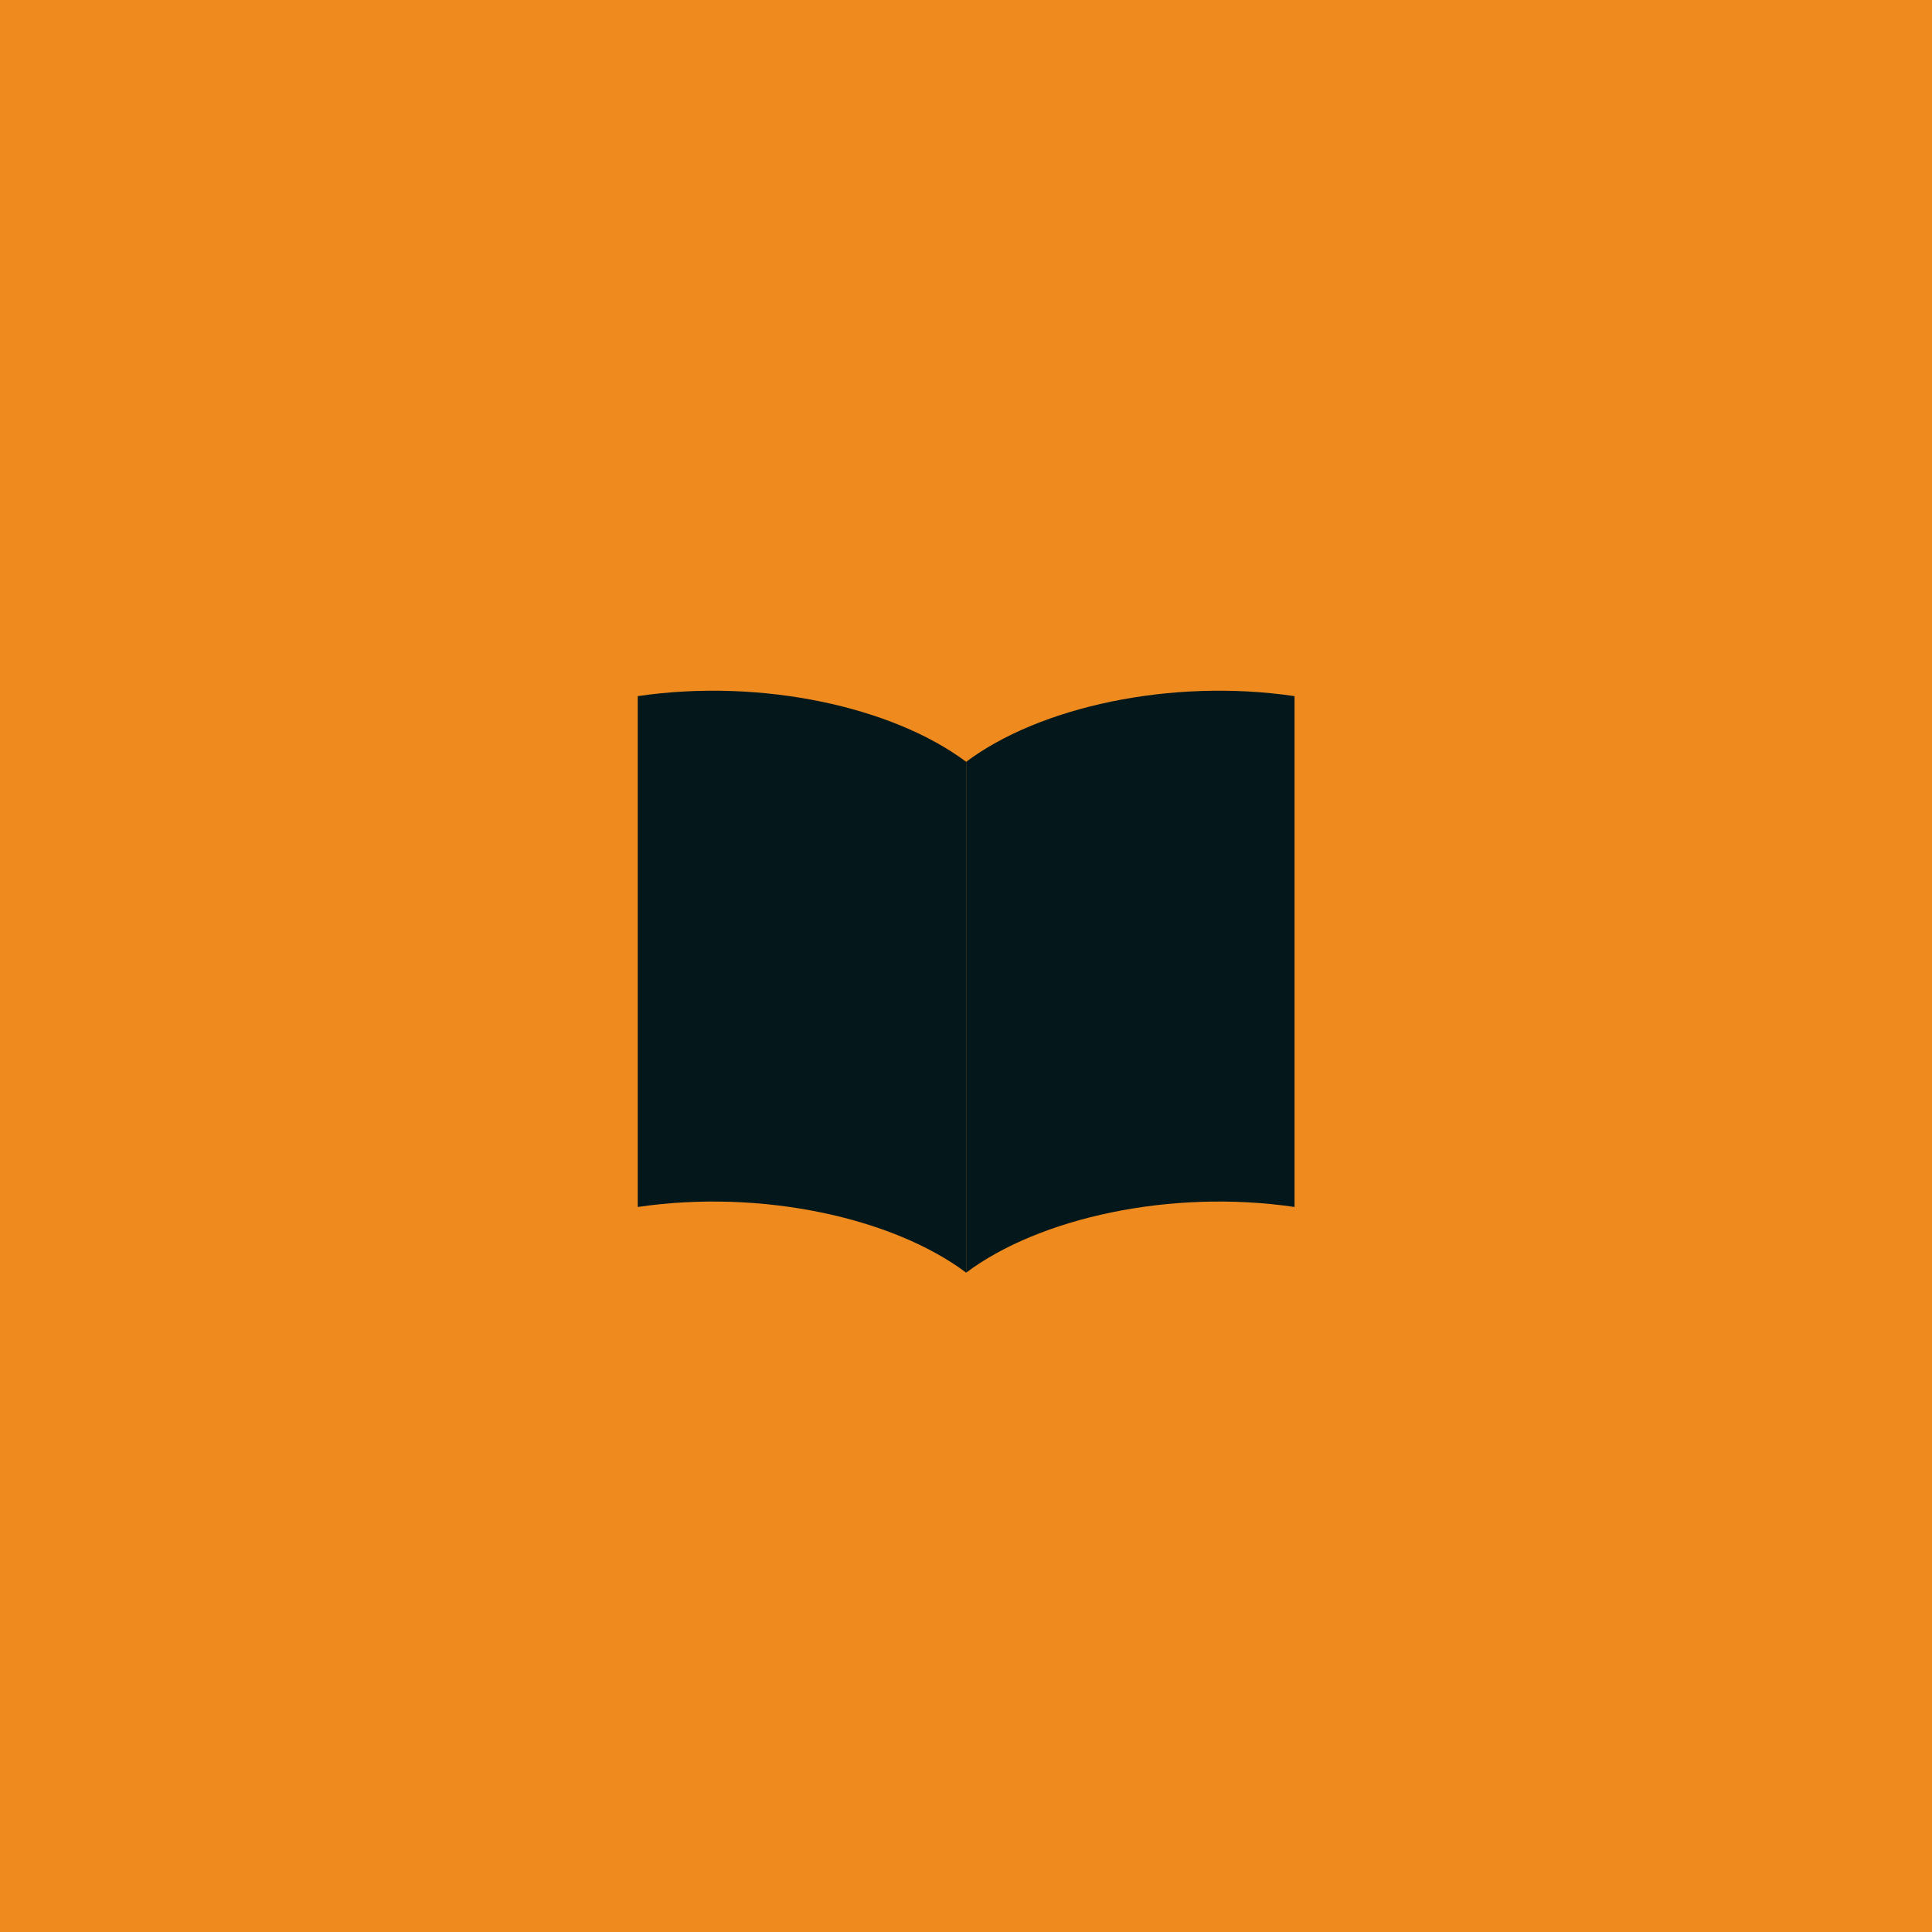
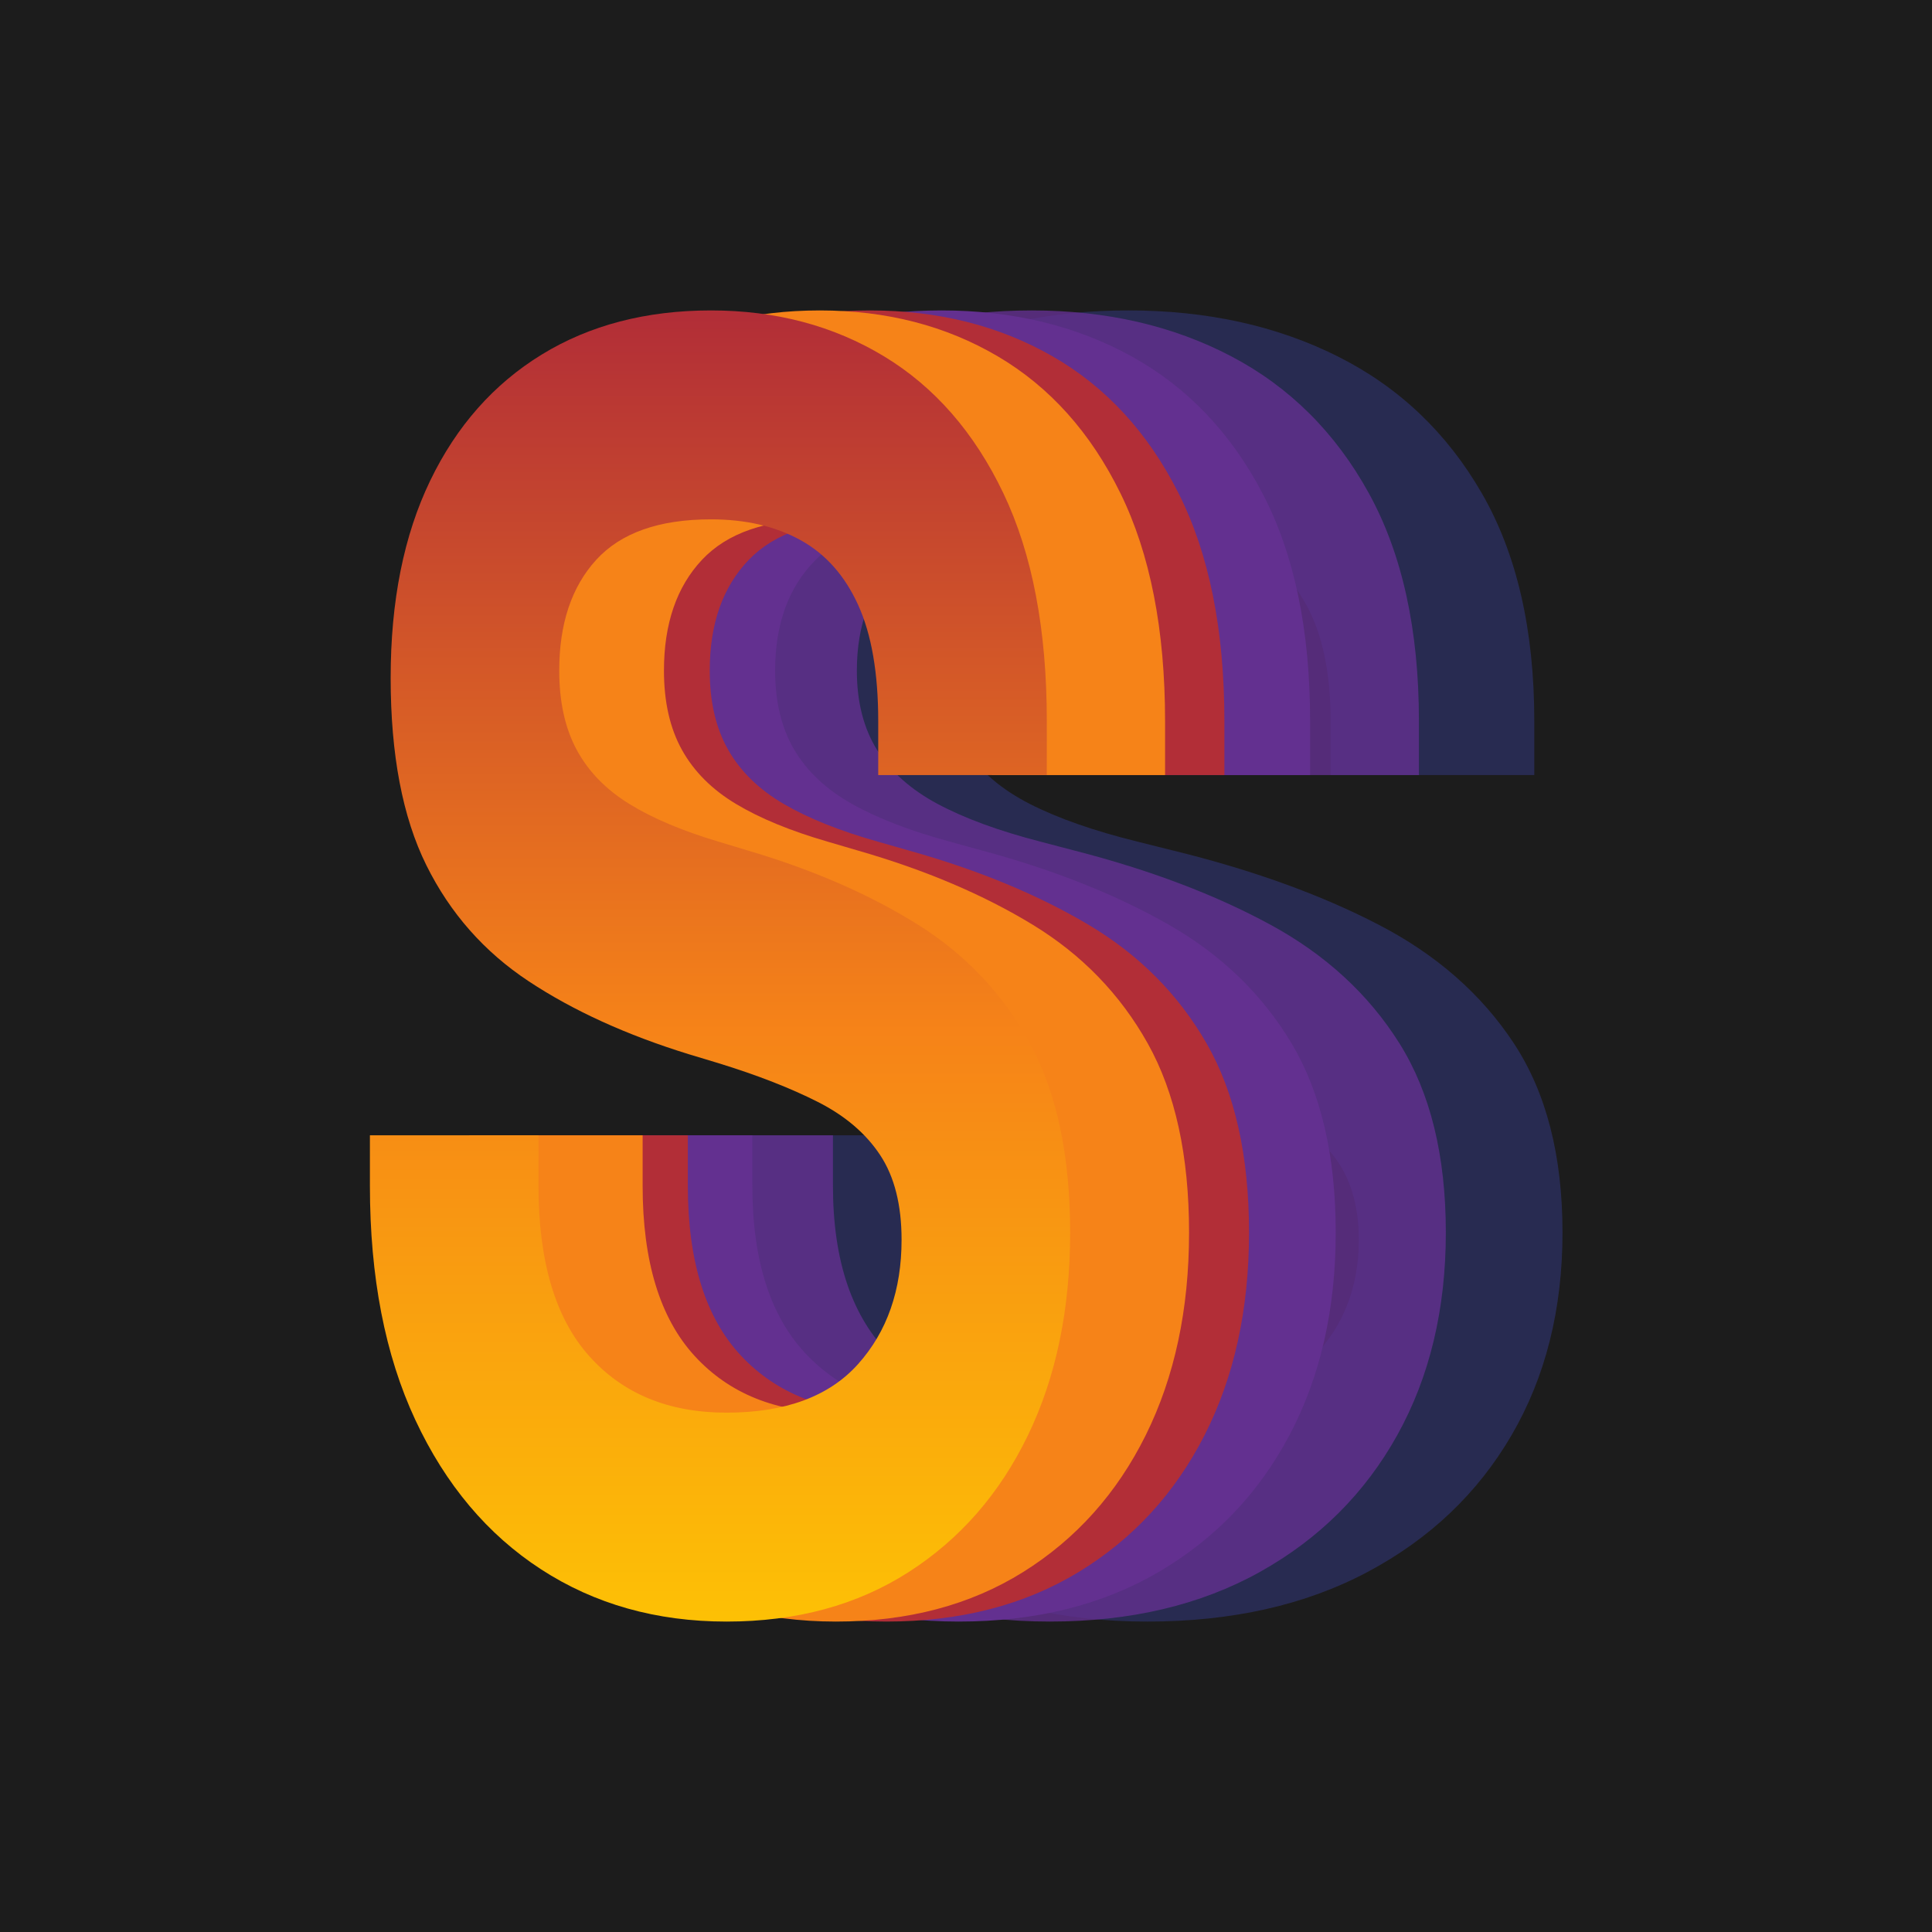
- <svg xmlns="http://www.w3.org/2000/svg" viewBox="0 0 512 512" width="512" height="512">
-   <rect width="512" height="512" fill="#EF8A1E" />
-   <g transform="translate(140 140) scale(9.67)" fill="#04181B">
-     <path d="M12 6.4C10 4.9 6.4 4.1 3 4.6v14c3.4-.5 7 .3 9 1.8Z" />
-     <path d="M12 6.4c2-1.5 5.6-2.3 9-1.8v14c-3.4-.5-7 .3-9 1.8Z" />
+ <svg xmlns="http://www.w3.org/2000/svg" viewBox="-159 -75 1180 1180" width="512" height="512">
+   <defs>
+     <linearGradient id="front" x1="0" y1="1" x2="0" y2="0">
+       <stop offset="0" stop-color="#B22E37" />
+       <stop offset="0.55" stop-color="#F68318" />
+       <stop offset="1" stop-color="#FDC005" />
+     </linearGradient>
+   </defs>
+   <rect x="-159" y="-75" width="1180" height="1180" fill="#1C1C1C" />
+   <g transform="translate(246 0) scale(0.87 1) translate(-40 0)">
+     <path d="M309 -14Q228 -14 166.0 15.0Q104 44 69.0 98.0Q34 152 34 228V256H164V228Q164 165 203.0 133.5Q242 102 309 102Q377 102 410.5 129.0Q444 156 444 198Q444 227 427.5 245.0Q411 263 379.5 274.5Q348 286 303 296L280 301Q208 317 156.5 341.5Q105 366 77.5 406.0Q50 446 50 510Q50 574 80.5 619.5Q111 665 166.5 689.5Q222 714 297 714Q372 714 430.5 688.5Q489 663 522.5 612.5Q556 562 556 486V456H426V486Q426 526 410.5 550.5Q395 575 366.0 586.5Q337 598 297 598Q237 598 208.5 575.5Q180 553 180 514Q180 488 193.5 470.0Q207 452 234.0 440.0Q261 428 303 419L326 414Q401 398 456.5 373.0Q512 348 543.0 307.0Q574 266 574 202Q574 138 541.5 89.5Q509 41 449.5 13.5Q390 -14 309 -14Z" transform="translate(40 900) scale(1.1 -1.1)" fill="#313575" opacity="0.6" />
+   </g>
+   <g transform="translate(200 0) scale(0.83 1) translate(-40 0)">
+     <path d="M309 -14Q228 -14 166.0 15.0Q104 44 69.0 98.0Q34 152 34 228V256H164V228Q164 165 203.0 133.5Q242 102 309 102Q377 102 410.5 129.0Q444 156 444 198Q444 227 427.5 245.0Q411 263 379.5 274.5Q348 286 303 296L280 301Q208 317 156.5 341.5Q105 366 77.5 406.0Q50 446 50 510Q50 574 80.5 619.5Q111 665 166.5 689.5Q222 714 297 714Q372 714 430.5 688.5Q489 663 522.5 612.5Q556 562 556 486V456H426V486Q426 526 410.5 550.5Q395 575 366.0 586.5Q337 598 297 598Q237 598 208.5 575.5Q180 553 180 514Q180 488 193.5 470.0Q207 452 234.0 440.0Q261 428 303 419L326 414Q401 398 456.5 373.0Q512 348 543.0 307.0Q574 266 574 202Q574 138 541.5 89.5Q509 41 449.5 13.5Q390 -14 309 -14Z" transform="translate(40 900) scale(1.1 -1.1)" fill="#633090" opacity="0.8" />
+   </g>
+   <g transform="translate(158 0) scale(0.79 1) translate(-40 0)">
+     <path d="M309 -14Q228 -14 166.0 15.0Q104 44 69.0 98.0Q34 152 34 228V256H164V228Q164 165 203.0 133.5Q242 102 309 102Q377 102 410.5 129.0Q444 156 444 198Q444 227 427.5 245.0Q411 263 379.5 274.5Q348 286 303 296L280 301Q208 317 156.5 341.5Q105 366 77.5 406.0Q50 446 50 510Q50 574 80.5 619.5Q111 665 166.5 689.5Q222 714 297 714Q372 714 430.5 688.5Q489 663 522.5 612.5Q556 562 556 486V456H426V486Q426 526 410.5 550.5Q395 575 366.0 586.5Q337 598 297 598Q237 598 208.5 575.5Q180 553 180 514Q180 488 193.5 470.0Q207 452 234.0 440.0Q261 428 303 419L326 414Q401 398 456.5 373.0Q512 348 543.0 307.0Q574 266 574 202Q574 138 541.5 89.5Q509 41 449.5 13.5Q390 -14 309 -14Z" transform="translate(40 900) scale(1.1 -1.1)" fill="#633090" opacity="1" />
+   </g>
+   <g transform="translate(124 0) scale(0.76 1) translate(-40 0)">
+     <path d="M309 -14Q228 -14 166.0 15.0Q104 44 69.0 98.0Q34 152 34 228V256H164V228Q164 165 203.0 133.5Q242 102 309 102Q377 102 410.5 129.0Q444 156 444 198Q444 227 427.5 245.0Q411 263 379.5 274.5Q348 286 303 296L280 301Q208 317 156.5 341.5Q105 366 77.5 406.0Q50 446 50 510Q50 574 80.5 619.5Q111 665 166.5 689.5Q222 714 297 714Q372 714 430.5 688.5Q489 663 522.5 612.5Q556 562 556 486V456H426V486Q426 526 410.5 550.5Q395 575 366.0 586.5Q337 598 297 598Q237 598 208.5 575.5Q180 553 180 514Q180 488 193.5 470.0Q207 452 234.0 440.0Q261 428 303 419L326 414Q401 398 456.5 373.0Q512 348 543.0 307.0Q574 266 574 202Q574 138 541.5 89.5Q509 41 449.5 13.5Q390 -14 309 -14Z" transform="translate(40 900) scale(1.1 -1.1)" fill="#B22E37" opacity="1" />
+   </g>
+   <g transform="translate(100 0) scale(0.74 1) translate(-40 0)">
+     <path d="M309 -14Q228 -14 166.0 15.0Q104 44 69.0 98.0Q34 152 34 228V256H164V228Q164 165 203.0 133.5Q242 102 309 102Q377 102 410.5 129.0Q444 156 444 198Q444 227 427.5 245.0Q411 263 379.5 274.5Q348 286 303 296L280 301Q208 317 156.5 341.5Q105 366 77.5 406.0Q50 446 50 510Q50 574 80.5 619.5Q111 665 166.5 689.5Q222 714 297 714Q372 714 430.5 688.5Q489 663 522.5 612.5Q556 562 556 486V456H426V486Q426 526 410.5 550.5Q395 575 366.0 586.5Q337 598 297 598Q237 598 208.5 575.5Q180 553 180 514Q180 488 193.5 470.0Q207 452 234.0 440.0Q261 428 303 419L326 414Q401 398 456.5 373.0Q512 348 543.0 307.0Q574 266 574 202Q574 138 541.5 89.5Q509 41 449.5 13.5Q390 -14 309 -14Z" transform="translate(40 900) scale(1.1 -1.1)" fill="#F68318" opacity="1" />
+   </g>
+   <g transform="translate(40 0) scale(0.72 1) translate(-40 0)">
+     <path d="M309 -14Q228 -14 166.0 15.0Q104 44 69.0 98.0Q34 152 34 228V256H164V228Q164 165 203.0 133.5Q242 102 309 102Q377 102 410.5 129.0Q444 156 444 198Q444 227 427.5 245.0Q411 263 379.5 274.5Q348 286 303 296L280 301Q208 317 156.5 341.5Q105 366 77.5 406.0Q50 446 50 510Q50 574 80.5 619.5Q111 665 166.5 689.5Q222 714 297 714Q372 714 430.5 688.5Q489 663 522.5 612.5Q556 562 556 486V456H426V486Q426 526 410.5 550.5Q395 575 366.0 586.5Q337 598 297 598Q237 598 208.5 575.5Q180 553 180 514Q180 488 193.5 470.0Q207 452 234.0 440.0Q261 428 303 419L326 414Q401 398 456.5 373.0Q512 348 543.0 307.0Q574 266 574 202Q574 138 541.5 89.5Q509 41 449.5 13.5Q390 -14 309 -14Z" transform="translate(40 900) scale(1.1 -1.1)" fill="url(#front)" />
  </g>
</svg>
